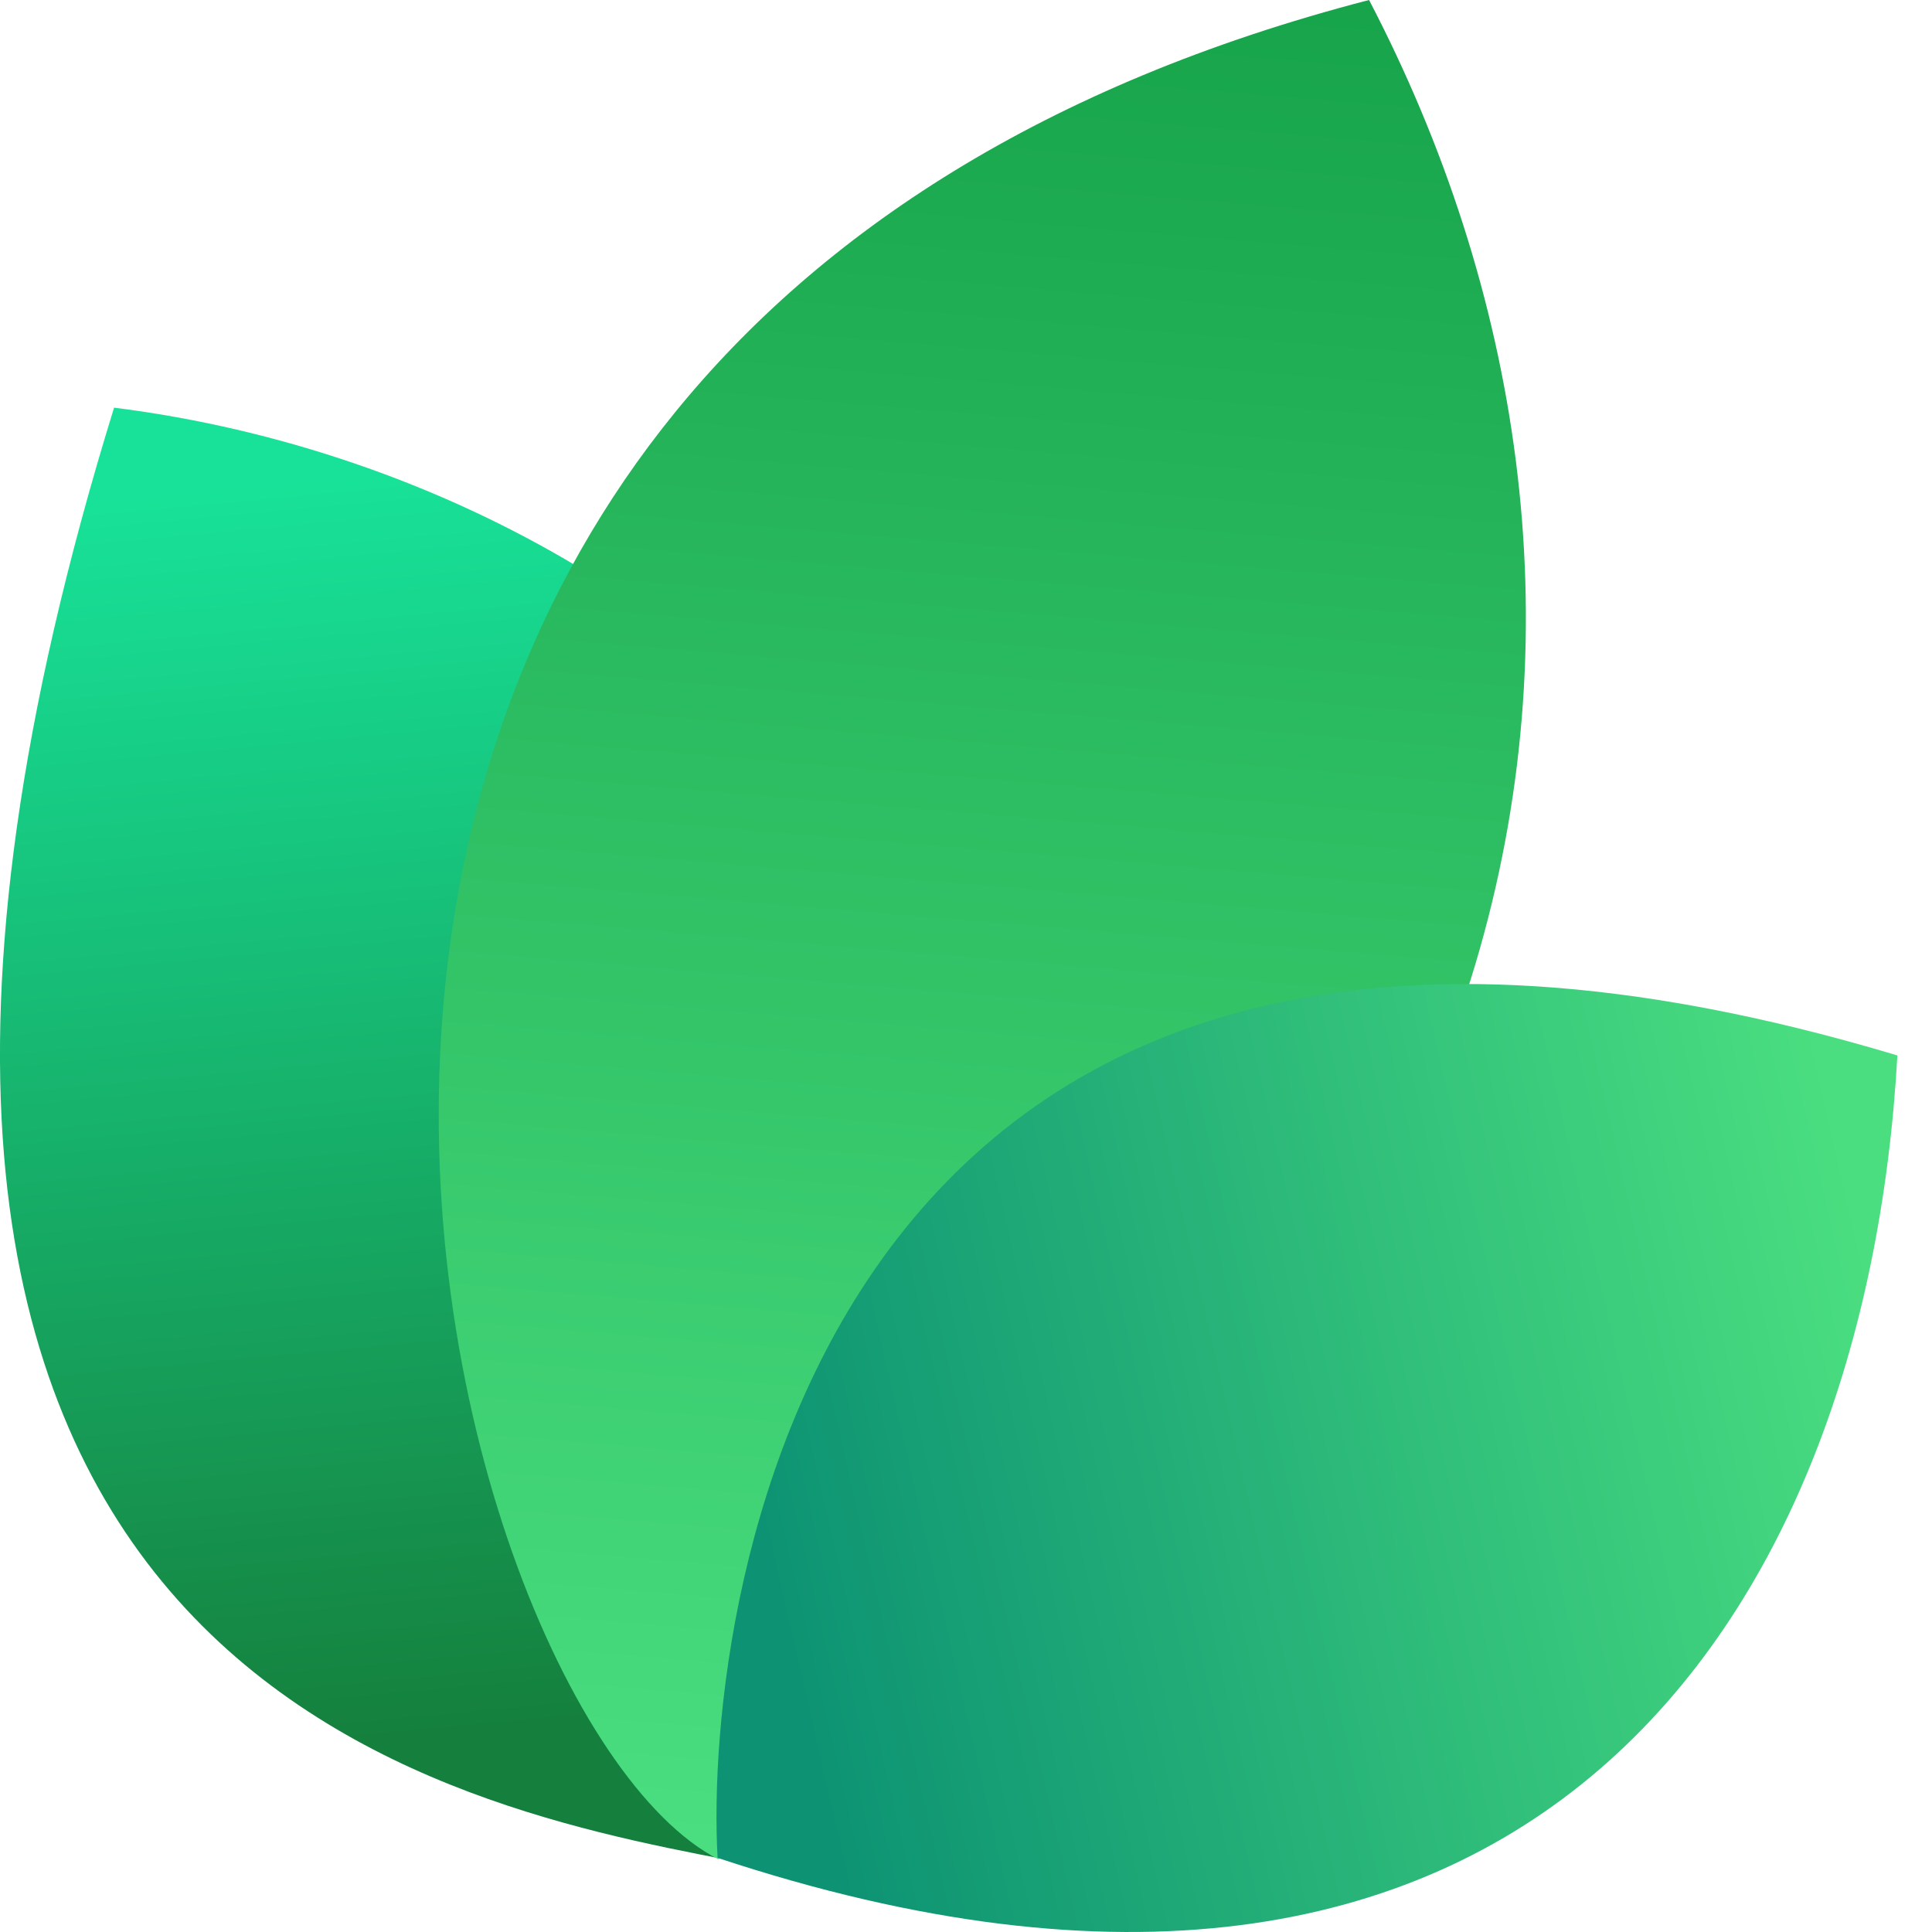
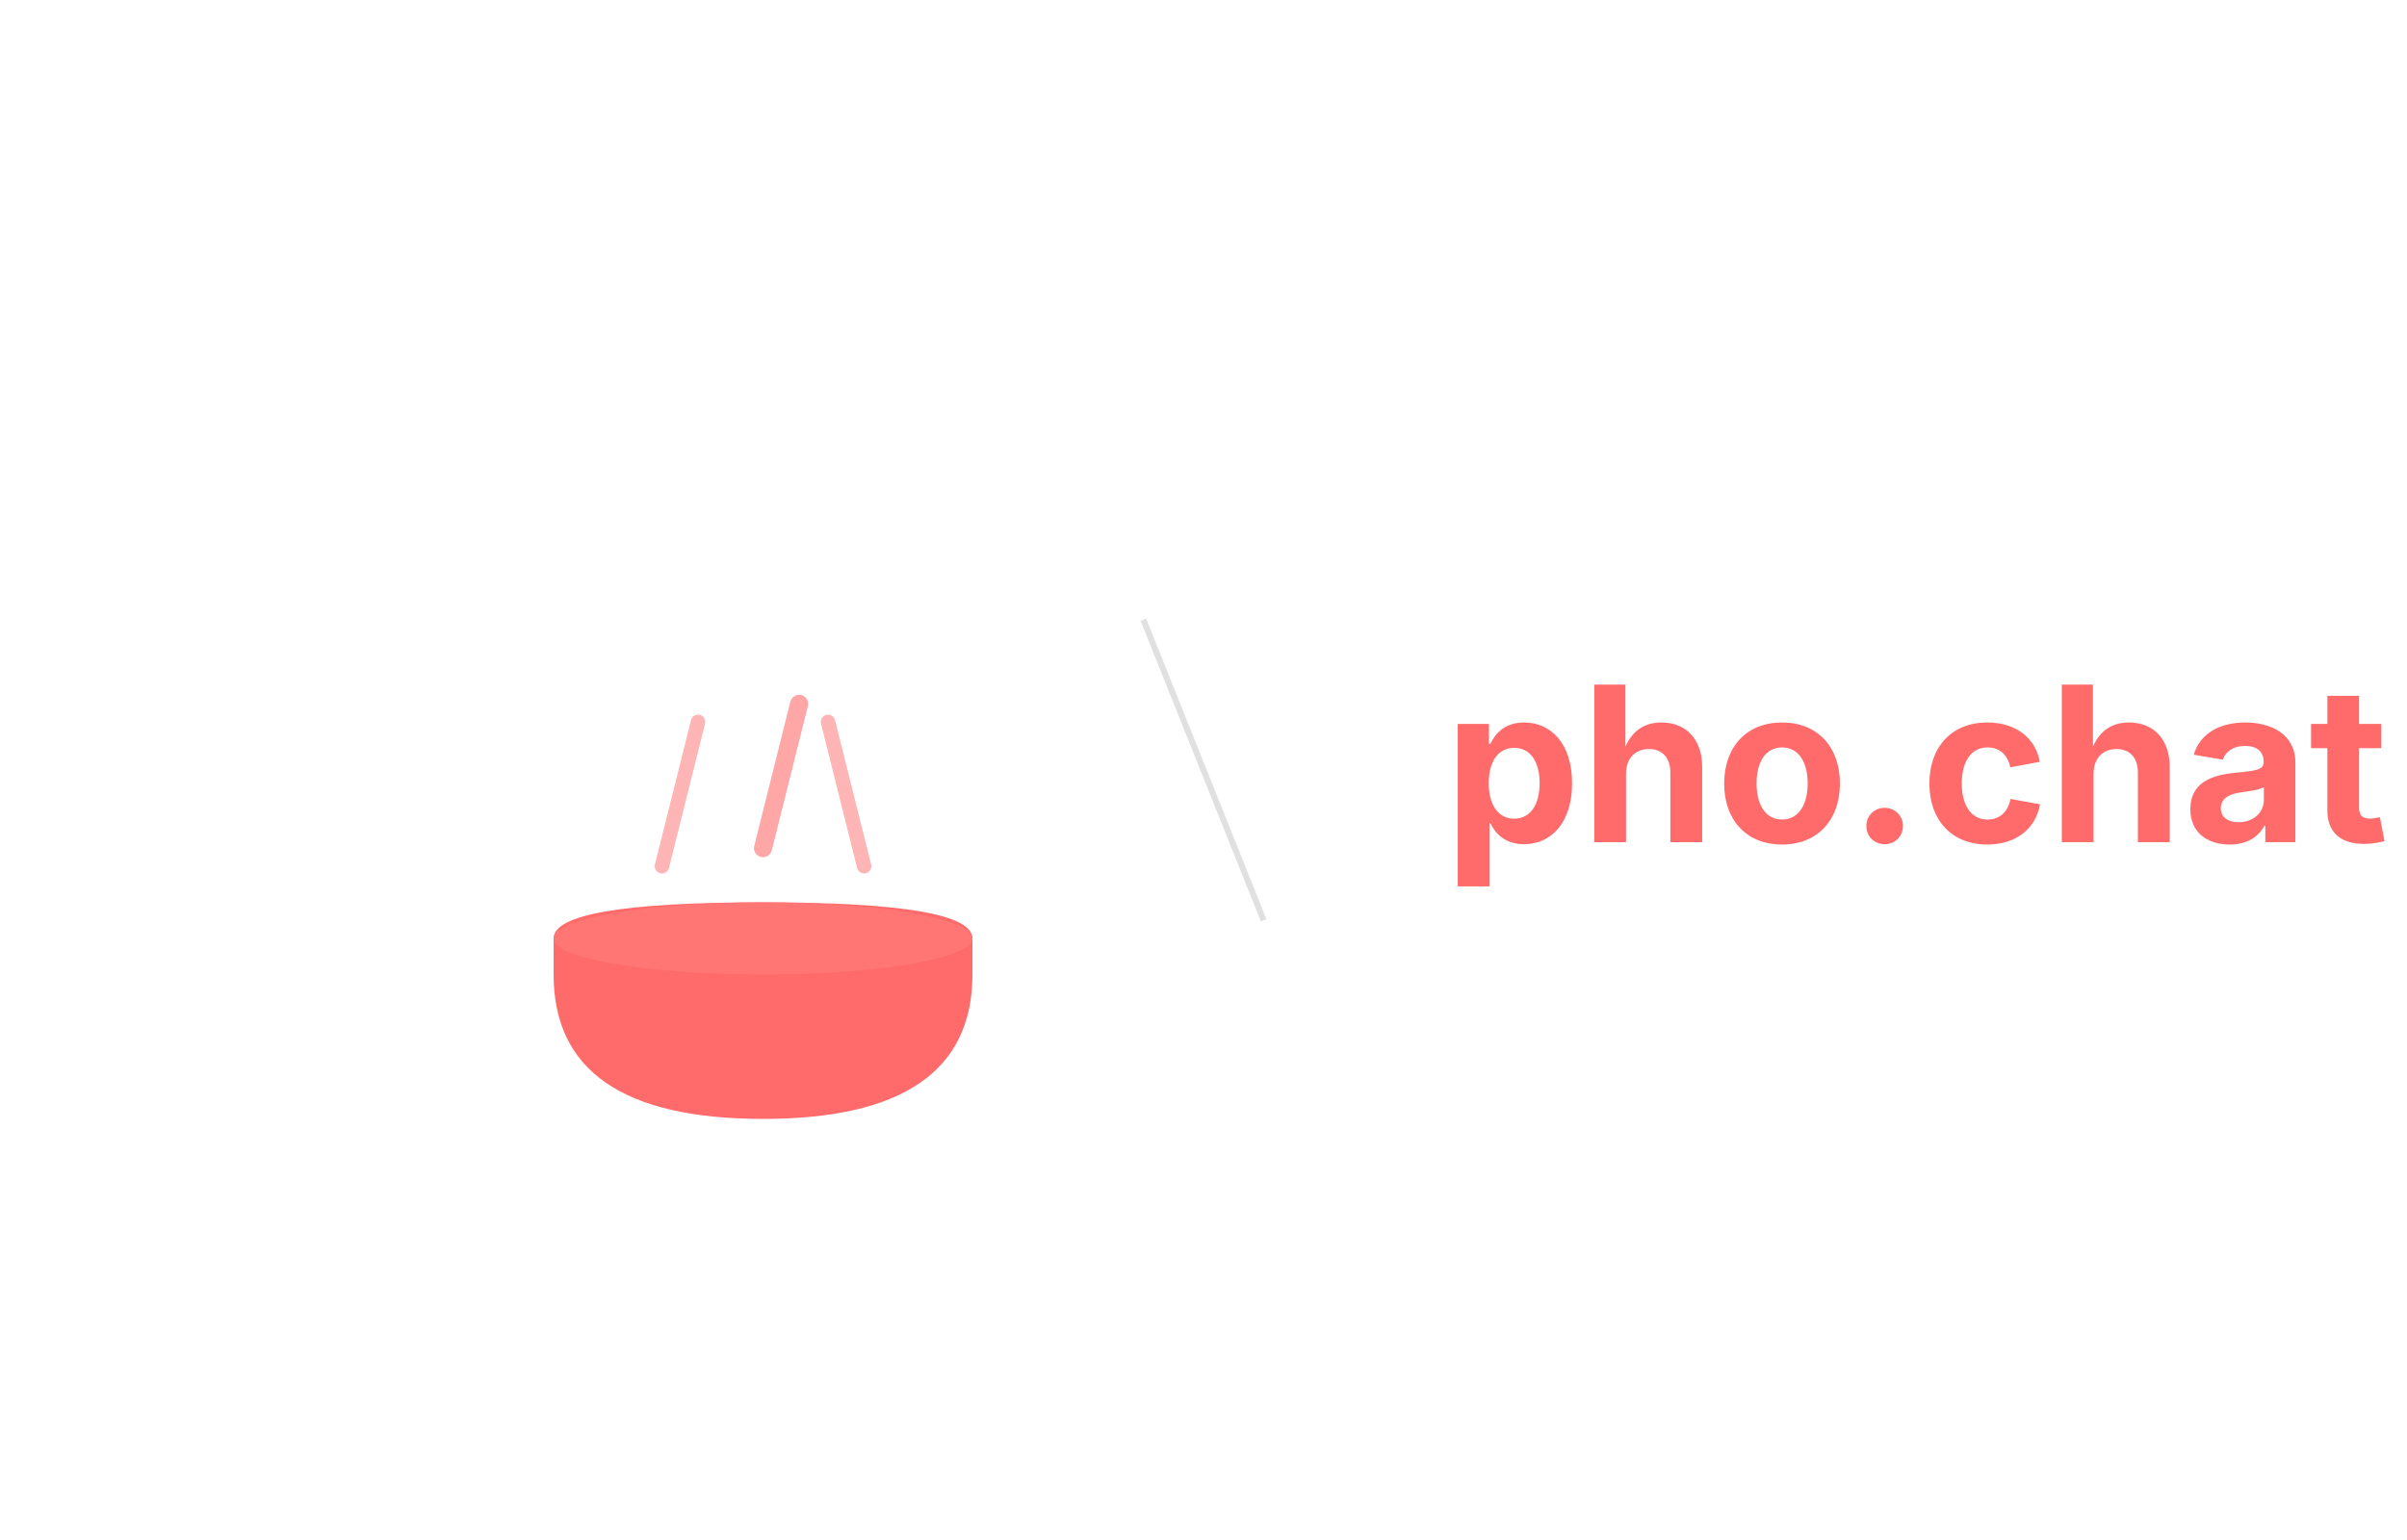
- <svg xmlns="http://www.w3.org/2000/svg" width="24" height="24" viewBox="0 0 24 24" fill="none">
-   <path d="M9.061 23.108C5.268 22.377 -3.391 20.627 1.417 5.064C9.634 6.099 16.973 14.064 9.061 23.108Z" fill="url(#paint0_linear_17557_2021)" />
-   <path d="M8.919 23.094C5.276 21.222 0.784 4.209 17.007 0C20.757 7.193 19.621 16.545 8.919 23.094Z" fill="url(#paint1_linear_17557_2021)" />
-   <path d="M8.914 23.079C8.735 19.882 10.159 9.085 23.57 13.111C23.181 20.123 18.984 26.418 8.914 23.079Z" fill="url(#paint2_linear_17557_2021)" />
-   <defs>
-     <linearGradient id="paint0_linear_17557_2021" x1="3.776" y1="5.916" x2="5.232" y2="21.559" gradientUnits="userSpaceOnUse">
-       <stop stop-color="#18E299" />
-       <stop offset="1" stop-color="#15803D" />
-     </linearGradient>
-     <linearGradient id="paint1_linear_17557_2021" x1="12.171" y1="-0.718" x2="10.19" y2="22.983" gradientUnits="userSpaceOnUse">
-       <stop stop-color="#16A34A" />
-       <stop offset="1" stop-color="#4ADE80" />
-     </linearGradient>
-     <linearGradient id="paint2_linear_17557_2021" x1="23.133" y1="15.353" x2="9.338" y2="18.52" gradientUnits="userSpaceOnUse">
-       <stop stop-color="#4ADE80" />
-       <stop offset="1" stop-color="#0D9373" />
-     </linearGradient>
-   </defs>
+ <svg xmlns="http://www.w3.org/2000/svg" width="800" height="512" viewBox="0 0 800 512" fill="none">
+   <g transform="translate(100, 156) scale(0.6)">
+     <path d="M140 280 Q140 360 256 360 Q372 360 372 280 L372 260 Q372 240 256 240 Q140 240 140 260 Z" fill="#FF6B6B" />
+     <ellipse cx="256" cy="260" rx="116" ry="20" fill="#FF7675" />
+     <path d="M200 220 Q205 200 210 180 Q215 160 220 140" stroke="#FF6B6B" stroke-width="8" fill="none" stroke-linecap="round" opacity="0.5" />
+     <path d="M256 210 Q261 190 266 170 Q271 150 276 130" stroke="#FF6B6B" stroke-width="10" fill="none" stroke-linecap="round" opacity="0.6" />
+     <path d="M312 220 Q307 200 302 180 Q297 160 292 140" stroke="#FF6B6B" stroke-width="8" fill="none" stroke-linecap="round" opacity="0.5" />
+   </g>
+   <line x1="380" y1="206" x2="420" y2="306" stroke="#E0E0E0" stroke-width="2" />
+   <text x="480" y="280" font-family="system-ui, -apple-system, sans-serif" font-size="72" font-weight="bold" fill="#FF6B6B">pho.chat</text>
</svg>
